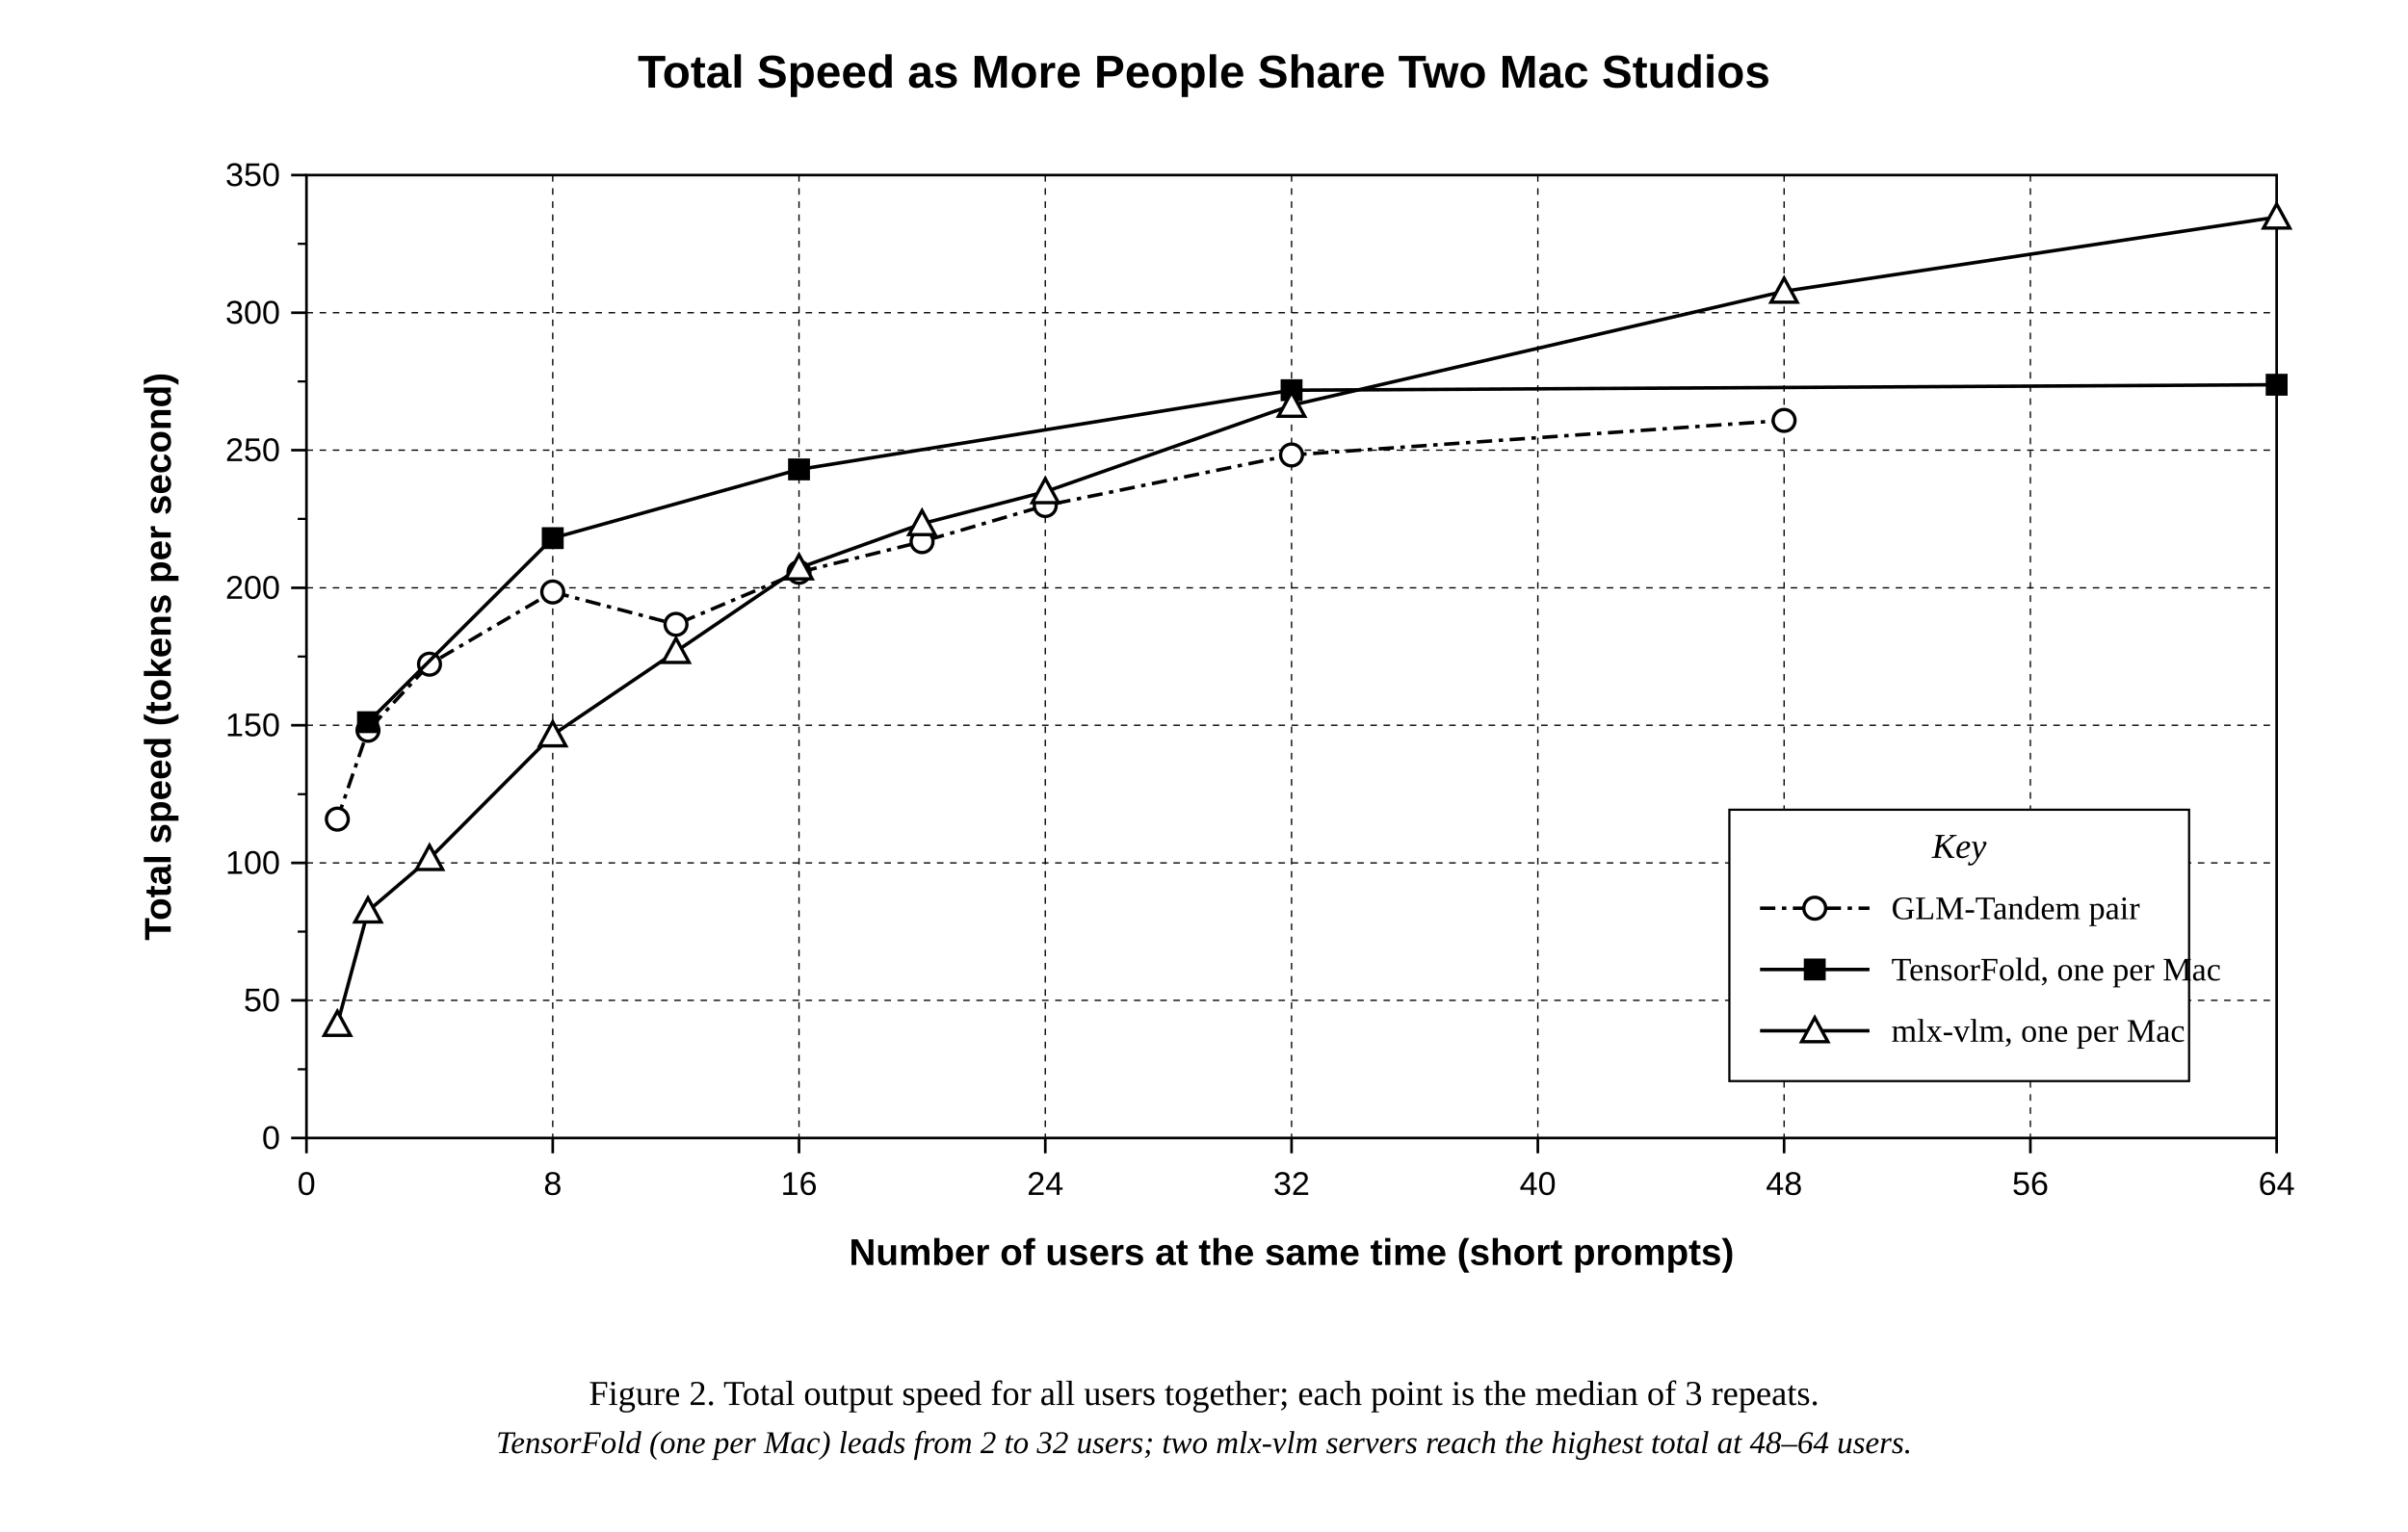
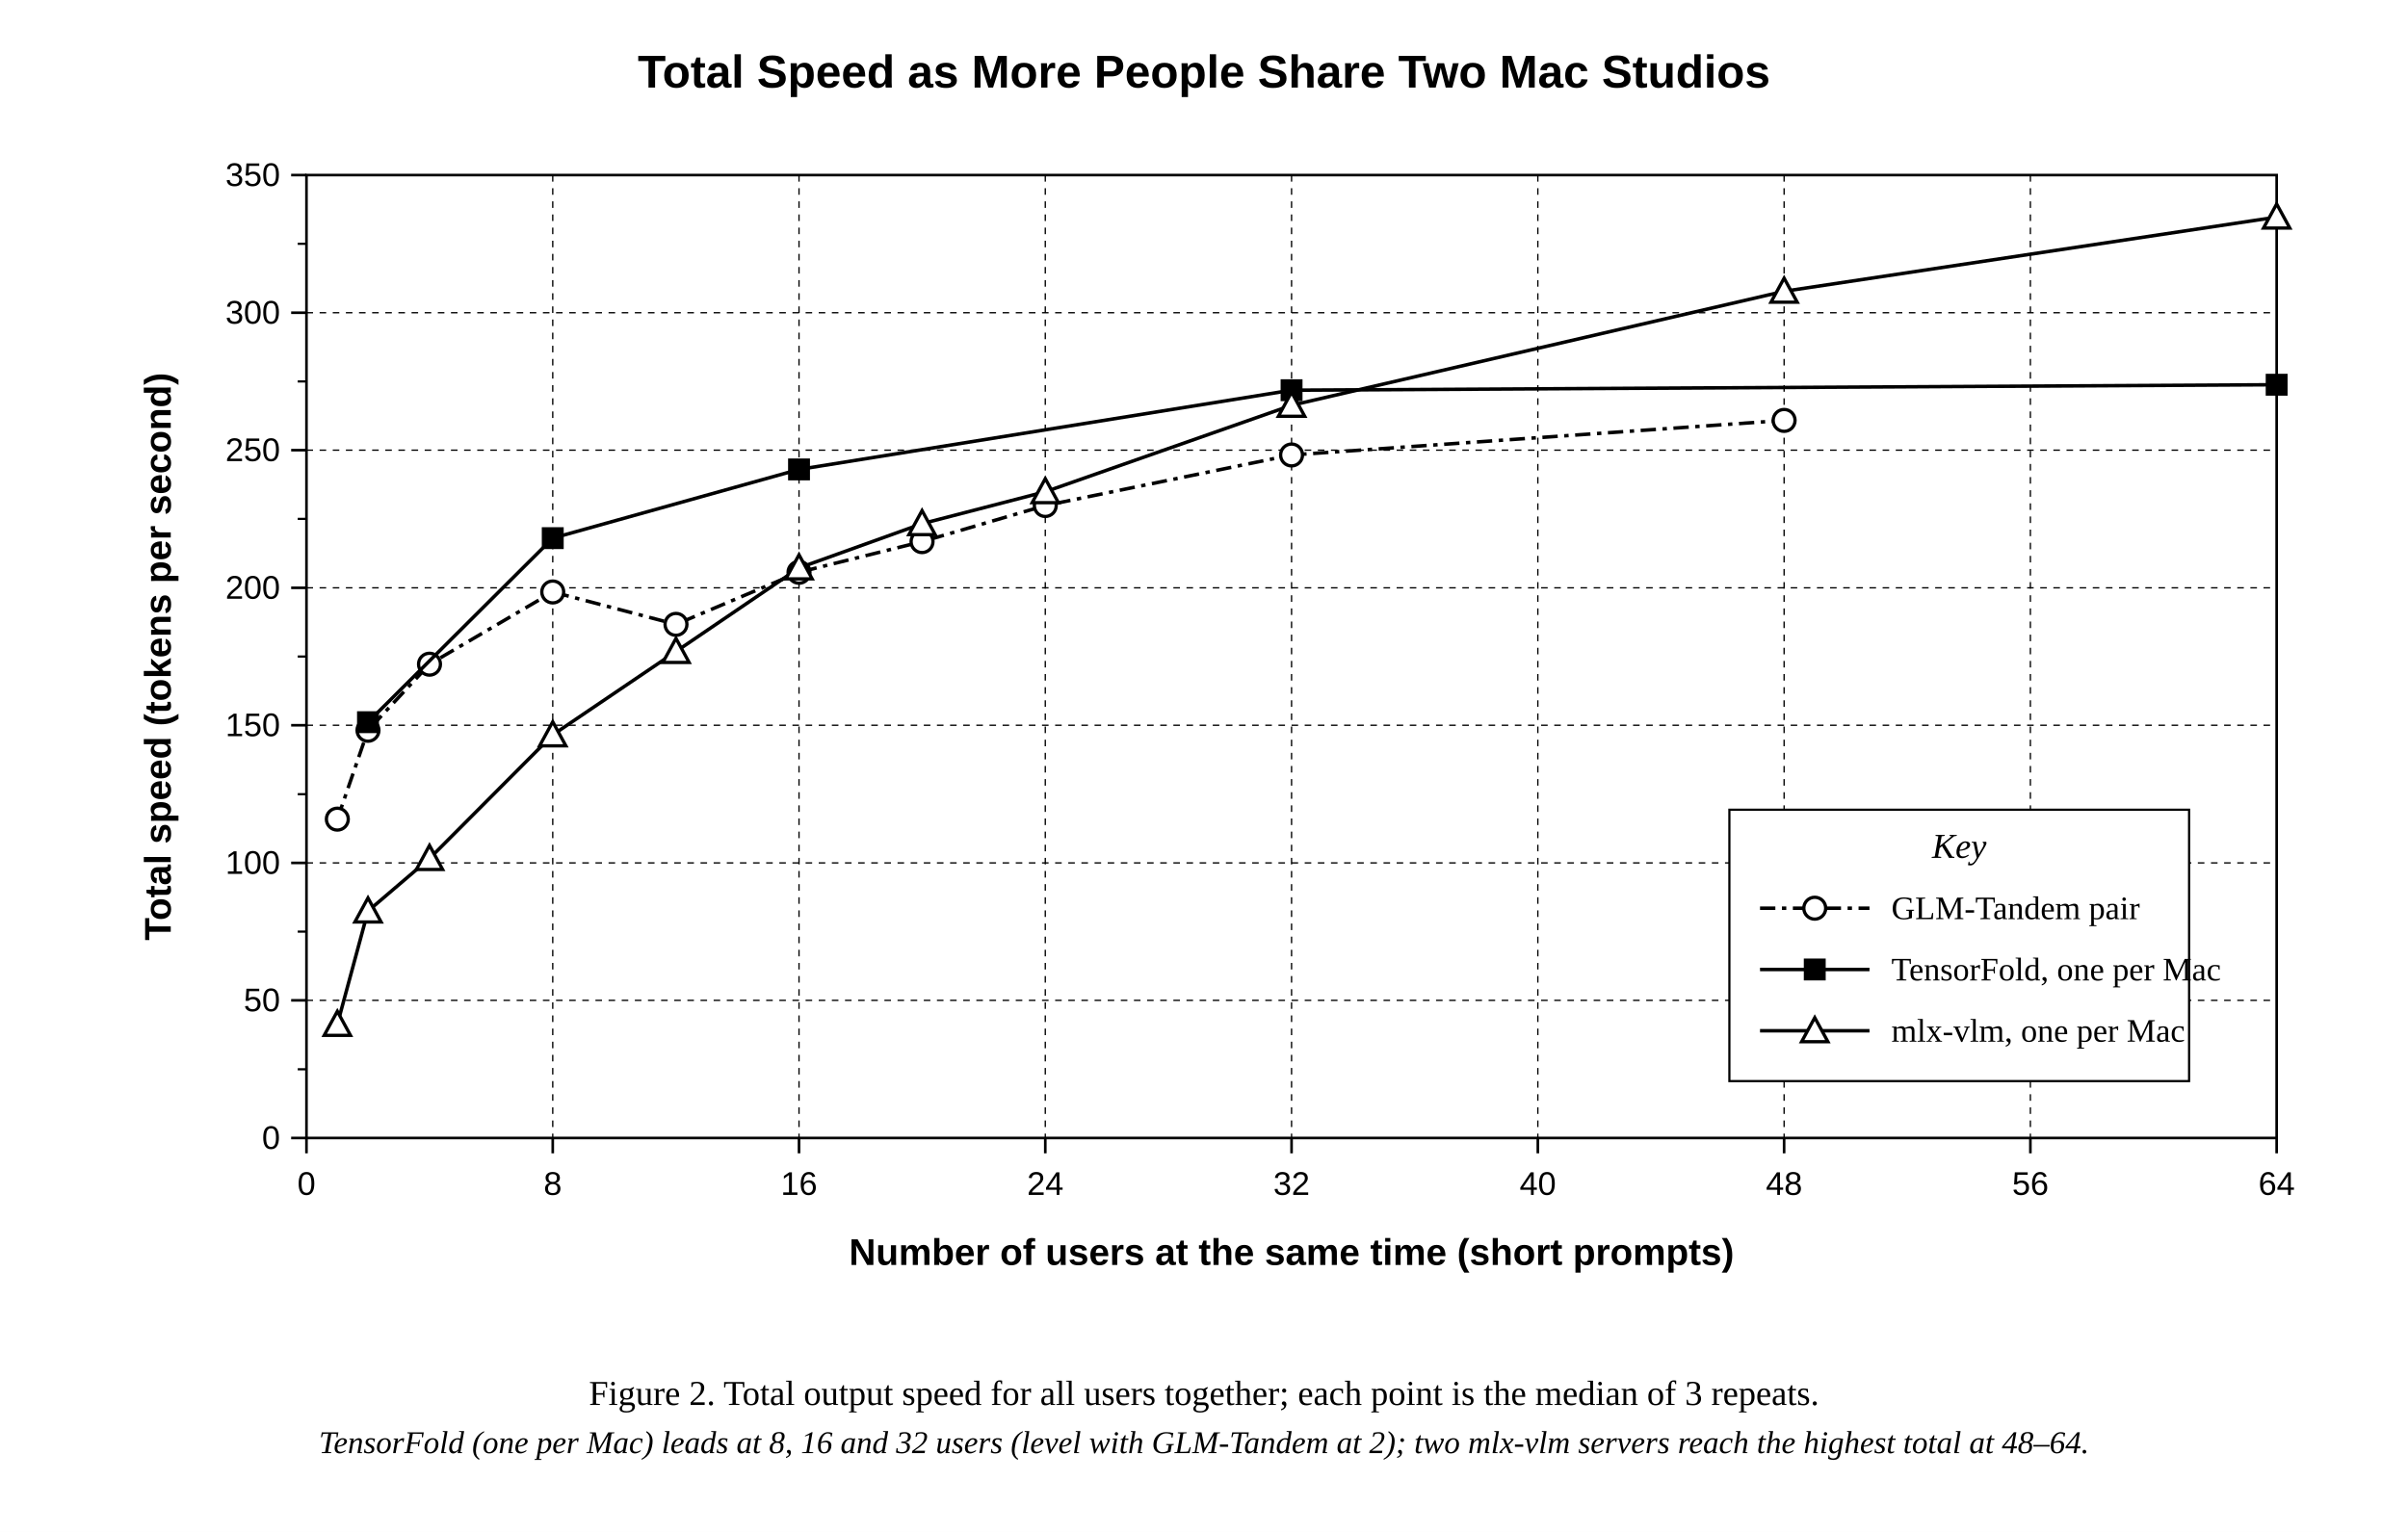
- <svg xmlns="http://www.w3.org/2000/svg" viewBox="0 0 1100 700" width="1100" height="700" role="img" aria-label="TensorFold, one per Mac, leads from 2 to 32 users">
+ <svg xmlns="http://www.w3.org/2000/svg" viewBox="0 0 1100 700" width="1100" height="700" role="img" aria-label="TensorFold, one per Mac, leads at 8, 16 and 32 users">
  <defs>
    <pattern id="p_dark" width="8" height="8" patternUnits="userSpaceOnUse">
      <rect width="8" height="8" fill="#6b6b6b" />
    </pattern>
    <pattern id="p_hlines" width="8" height="6" patternUnits="userSpaceOnUse">
      <rect width="8" height="6" fill="#fff" />
      <line x1="0" y1="3" x2="8" y2="3" stroke="#000" stroke-width="1" />
    </pattern>
    <pattern id="p_cross" width="10" height="10" patternUnits="userSpaceOnUse">
      <rect width="10" height="10" fill="#fff" />
      <path d="M0,0 L10,10 M10,0 L0,10" stroke="#000" stroke-width="1" />
    </pattern>
  </defs>
  <rect width="1100" height="700" fill="#ffffff" />
  <text x="550.0" y="40.0" font-size="21" font-weight="700" font-style="normal" font-family="Arial, Helvetica, 'Liberation Sans', sans-serif" fill="#000000" text-anchor="middle">Total Speed as More People Share Two Mac Studios</text>
  <rect x="140" y="80" width="900" height="440" fill="none" stroke="#000000" stroke-width="1.2" />
  <line x1="133" y1="520.0" x2="140" y2="520.0" stroke="#000000" stroke-width="1.2" />
  <text x="128.0" y="525.0" font-size="15" font-weight="400" font-style="normal" font-family="Arial, Helvetica, 'Liberation Sans', sans-serif" fill="#000000" text-anchor="end">0</text>
  <line x1="140" y1="457.1" x2="1040" y2="457.1" stroke="#000" stroke-width="0.6" stroke-dasharray="3 3" />
  <line x1="133" y1="457.1" x2="140" y2="457.1" stroke="#000000" stroke-width="1.2" />
  <text x="128.0" y="462.1" font-size="15" font-weight="400" font-style="normal" font-family="Arial, Helvetica, 'Liberation Sans', sans-serif" fill="#000000" text-anchor="end">50</text>
  <line x1="140" y1="394.3" x2="1040" y2="394.3" stroke="#000" stroke-width="0.6" stroke-dasharray="3 3" />
  <line x1="133" y1="394.3" x2="140" y2="394.3" stroke="#000000" stroke-width="1.2" />
  <text x="128.0" y="399.3" font-size="15" font-weight="400" font-style="normal" font-family="Arial, Helvetica, 'Liberation Sans', sans-serif" fill="#000000" text-anchor="end">100</text>
  <line x1="140" y1="331.4" x2="1040" y2="331.4" stroke="#000" stroke-width="0.6" stroke-dasharray="3 3" />
  <line x1="133" y1="331.4" x2="140" y2="331.4" stroke="#000000" stroke-width="1.2" />
  <text x="128.0" y="336.4" font-size="15" font-weight="400" font-style="normal" font-family="Arial, Helvetica, 'Liberation Sans', sans-serif" fill="#000000" text-anchor="end">150</text>
  <line x1="140" y1="268.6" x2="1040" y2="268.6" stroke="#000" stroke-width="0.6" stroke-dasharray="3 3" />
  <line x1="133" y1="268.6" x2="140" y2="268.6" stroke="#000000" stroke-width="1.2" />
  <text x="128.0" y="273.6" font-size="15" font-weight="400" font-style="normal" font-family="Arial, Helvetica, 'Liberation Sans', sans-serif" fill="#000000" text-anchor="end">200</text>
  <line x1="140" y1="205.7" x2="1040" y2="205.7" stroke="#000" stroke-width="0.6" stroke-dasharray="3 3" />
  <line x1="133" y1="205.7" x2="140" y2="205.7" stroke="#000000" stroke-width="1.2" />
  <text x="128.0" y="210.7" font-size="15" font-weight="400" font-style="normal" font-family="Arial, Helvetica, 'Liberation Sans', sans-serif" fill="#000000" text-anchor="end">250</text>
  <line x1="140" y1="142.9" x2="1040" y2="142.9" stroke="#000" stroke-width="0.6" stroke-dasharray="3 3" />
  <line x1="133" y1="142.9" x2="140" y2="142.9" stroke="#000000" stroke-width="1.2" />
  <text x="128.0" y="147.9" font-size="15" font-weight="400" font-style="normal" font-family="Arial, Helvetica, 'Liberation Sans', sans-serif" fill="#000000" text-anchor="end">300</text>
  <line x1="133" y1="80.0" x2="140" y2="80.0" stroke="#000000" stroke-width="1.2" />
  <text x="128.0" y="85.0" font-size="15" font-weight="400" font-style="normal" font-family="Arial, Helvetica, 'Liberation Sans', sans-serif" fill="#000000" text-anchor="end">350</text>
  <line x1="136" y1="488.6" x2="140" y2="488.6" stroke="#000000" stroke-width="1" />
  <line x1="136" y1="425.7" x2="140" y2="425.7" stroke="#000000" stroke-width="1" />
  <line x1="136" y1="362.9" x2="140" y2="362.9" stroke="#000000" stroke-width="1" />
  <line x1="136" y1="300.0" x2="140" y2="300.0" stroke="#000000" stroke-width="1" />
  <line x1="136" y1="237.1" x2="140" y2="237.1" stroke="#000000" stroke-width="1" />
  <line x1="136" y1="174.3" x2="140" y2="174.3" stroke="#000000" stroke-width="1" />
  <line x1="136" y1="111.4" x2="140" y2="111.4" stroke="#000000" stroke-width="1" />
  <text x="78.0" y="300.0" font-size="17" font-weight="700" font-style="normal" font-family="Arial, Helvetica, 'Liberation Sans', sans-serif" fill="#000000" text-anchor="middle" transform="rotate(-90 78.0 300.0)">Total speed (tokens per second)</text>
  <line x1="140.0" y1="520" x2="140.0" y2="527" stroke="#000000" stroke-width="1.2" />
  <text x="140.0" y="546.0" font-size="15" font-weight="400" font-style="normal" font-family="Arial, Helvetica, 'Liberation Sans', sans-serif" fill="#000000" text-anchor="middle">0</text>
  <line x1="252.5" y1="80" x2="252.5" y2="520" stroke="#000" stroke-width="0.6" stroke-dasharray="3 3" />
  <line x1="252.5" y1="520" x2="252.5" y2="527" stroke="#000000" stroke-width="1.2" />
  <text x="252.5" y="546.0" font-size="15" font-weight="400" font-style="normal" font-family="Arial, Helvetica, 'Liberation Sans', sans-serif" fill="#000000" text-anchor="middle">8</text>
  <line x1="365.0" y1="80" x2="365.0" y2="520" stroke="#000" stroke-width="0.6" stroke-dasharray="3 3" />
  <line x1="365.0" y1="520" x2="365.0" y2="527" stroke="#000000" stroke-width="1.2" />
  <text x="365.0" y="546.0" font-size="15" font-weight="400" font-style="normal" font-family="Arial, Helvetica, 'Liberation Sans', sans-serif" fill="#000000" text-anchor="middle">16</text>
  <line x1="477.5" y1="80" x2="477.5" y2="520" stroke="#000" stroke-width="0.6" stroke-dasharray="3 3" />
  <line x1="477.5" y1="520" x2="477.5" y2="527" stroke="#000000" stroke-width="1.2" />
  <text x="477.5" y="546.0" font-size="15" font-weight="400" font-style="normal" font-family="Arial, Helvetica, 'Liberation Sans', sans-serif" fill="#000000" text-anchor="middle">24</text>
  <line x1="590.0" y1="80" x2="590.0" y2="520" stroke="#000" stroke-width="0.6" stroke-dasharray="3 3" />
  <line x1="590.0" y1="520" x2="590.0" y2="527" stroke="#000000" stroke-width="1.2" />
  <text x="590.0" y="546.0" font-size="15" font-weight="400" font-style="normal" font-family="Arial, Helvetica, 'Liberation Sans', sans-serif" fill="#000000" text-anchor="middle">32</text>
  <line x1="702.5" y1="80" x2="702.5" y2="520" stroke="#000" stroke-width="0.6" stroke-dasharray="3 3" />
  <line x1="702.5" y1="520" x2="702.5" y2="527" stroke="#000000" stroke-width="1.2" />
  <text x="702.5" y="546.0" font-size="15" font-weight="400" font-style="normal" font-family="Arial, Helvetica, 'Liberation Sans', sans-serif" fill="#000000" text-anchor="middle">40</text>
  <line x1="815.0" y1="80" x2="815.0" y2="520" stroke="#000" stroke-width="0.6" stroke-dasharray="3 3" />
  <line x1="815.0" y1="520" x2="815.0" y2="527" stroke="#000000" stroke-width="1.2" />
  <text x="815.0" y="546.0" font-size="15" font-weight="400" font-style="normal" font-family="Arial, Helvetica, 'Liberation Sans', sans-serif" fill="#000000" text-anchor="middle">48</text>
  <line x1="927.5" y1="80" x2="927.5" y2="520" stroke="#000" stroke-width="0.6" stroke-dasharray="3 3" />
  <line x1="927.5" y1="520" x2="927.5" y2="527" stroke="#000000" stroke-width="1.2" />
  <text x="927.5" y="546.0" font-size="15" font-weight="400" font-style="normal" font-family="Arial, Helvetica, 'Liberation Sans', sans-serif" fill="#000000" text-anchor="middle">56</text>
  <line x1="1040.0" y1="520" x2="1040.0" y2="527" stroke="#000000" stroke-width="1.2" />
  <text x="1040.0" y="546.0" font-size="15" font-weight="400" font-style="normal" font-family="Arial, Helvetica, 'Liberation Sans', sans-serif" fill="#000000" text-anchor="middle">64</text>
  <text x="590.0" y="578.0" font-size="17" font-weight="700" font-style="normal" font-family="Arial, Helvetica, 'Liberation Sans', sans-serif" fill="#000000" text-anchor="middle">Number of users at the same time (short prompts)</text>
  <polyline points="154.1,374.3 168.1,333.7 196.2,303.5 252.5,270.5 308.8,285.3 365.0,261.5 421.2,247.5 477.5,231.0 590.0,207.9 815.0,192.1" fill="none" stroke="#000000" stroke-width="1.6" stroke-dasharray="7 3 2 3" />
  <circle cx="154.1" cy="374.3" r="5" fill="#fff" stroke="#000000" stroke-width="1.5" />
  <circle cx="168.1" cy="333.7" r="5" fill="#fff" stroke="#000000" stroke-width="1.5" />
  <circle cx="196.2" cy="303.5" r="5" fill="#fff" stroke="#000000" stroke-width="1.5" />
  <circle cx="252.5" cy="270.5" r="5" fill="#fff" stroke="#000000" stroke-width="1.5" />
  <circle cx="308.8" cy="285.3" r="5" fill="#fff" stroke="#000000" stroke-width="1.5" />
  <circle cx="365.0" cy="261.5" r="5" fill="#fff" stroke="#000000" stroke-width="1.5" />
  <circle cx="421.2" cy="247.5" r="5" fill="#fff" stroke="#000000" stroke-width="1.5" />
  <circle cx="477.5" cy="231.0" r="5" fill="#fff" stroke="#000000" stroke-width="1.5" />
  <circle cx="590.0" cy="207.9" r="5" fill="#fff" stroke="#000000" stroke-width="1.5" />
  <circle cx="815.0" cy="192.1" r="5" fill="#fff" stroke="#000000" stroke-width="1.5" />
  <polyline points="168.1,330.0 252.5,245.9 365.0,214.5 590.0,178.3 1040.0,175.8" fill="none" stroke="#000000" stroke-width="1.6" stroke-dasharray="" />
  <rect x="163.1" y="325.0" width="10" height="10" fill="#000000" />
  <rect x="247.5" y="240.9" width="10" height="10" fill="#000000" />
  <rect x="360.0" y="209.5" width="10" height="10" fill="#000000" />
  <rect x="585.0" y="173.3" width="10" height="10" fill="#000000" />
  <rect x="1035.0" y="170.8" width="10" height="10" fill="#000000" />
  <polyline points="154.1,468.1 168.1,416.3 196.2,392.3 252.5,335.8 308.8,297.7 365.0,259.5 421.2,239.3 477.5,224.7 590.0,185.2 815.0,133.1 1040.0,99.2" fill="none" stroke="#000000" stroke-width="1.6" stroke-dasharray="" />
  <path d="M154.1,462.1 L160.1,473.1 L148.1,473.1 Z" fill="#fff" stroke="#000000" stroke-width="1.5" />
  <path d="M168.1,410.3 L174.1,421.3 L162.1,421.3 Z" fill="#fff" stroke="#000000" stroke-width="1.5" />
  <path d="M196.2,386.3 L202.2,397.3 L190.2,397.3 Z" fill="#fff" stroke="#000000" stroke-width="1.5" />
  <path d="M252.5,329.8 L258.5,340.8 L246.5,340.8 Z" fill="#fff" stroke="#000000" stroke-width="1.5" />
  <path d="M308.8,291.7 L314.8,302.7 L302.8,302.7 Z" fill="#fff" stroke="#000000" stroke-width="1.5" />
  <path d="M365.0,253.5 L371.0,264.5 L359.0,264.5 Z" fill="#fff" stroke="#000000" stroke-width="1.5" />
  <path d="M421.2,233.3 L427.2,244.3 L415.2,244.3 Z" fill="#fff" stroke="#000000" stroke-width="1.5" />
  <path d="M477.5,218.7 L483.5,229.7 L471.5,229.7 Z" fill="#fff" stroke="#000000" stroke-width="1.5" />
  <path d="M590.0,179.2 L596.0,190.2 L584.0,190.2 Z" fill="#fff" stroke="#000000" stroke-width="1.5" />
  <path d="M815.0,127.1 L821.0,138.1 L809.0,138.1 Z" fill="#fff" stroke="#000000" stroke-width="1.5" />
  <path d="M1040.0,93.2 L1046.0,104.2 L1034.0,104.2 Z" fill="#fff" stroke="#000000" stroke-width="1.5" />
  <rect x="790" y="370" width="210" height="124" fill="#fff" stroke="#000000" stroke-width="1" />
  <text x="895.0" y="392.0" font-size="16" font-weight="400" font-style="italic" font-family="'Times New Roman', Times, 'Liberation Serif', serif" fill="#000000" text-anchor="middle">Key</text>
  <line x1="804" y1="415" x2="854" y2="415" stroke="#000000" stroke-width="1.6" stroke-dasharray="7 3 2 3" />
  <circle cx="829.0" cy="415.0" r="5" fill="#fff" stroke="#000000" stroke-width="1.5" />
  <text x="864.0" y="420.0" font-size="15" font-weight="400" font-style="normal" font-family="'Times New Roman', Times, 'Liberation Serif', serif" fill="#000000" text-anchor="start">GLM-Tandem pair</text>
  <line x1="804" y1="443" x2="854" y2="443" stroke="#000000" stroke-width="1.6" stroke-dasharray="" />
  <rect x="824.0" y="438.0" width="10" height="10" fill="#000000" />
  <text x="864.0" y="448.0" font-size="15" font-weight="400" font-style="normal" font-family="'Times New Roman', Times, 'Liberation Serif', serif" fill="#000000" text-anchor="start">TensorFold, one per Mac</text>
  <line x1="804" y1="471" x2="854" y2="471" stroke="#000000" stroke-width="1.6" stroke-dasharray="" />
  <path d="M829.0,465.0 L835.0,476.0 L823.0,476.0 Z" fill="#fff" stroke="#000000" stroke-width="1.5" />
  <text x="864.0" y="476.0" font-size="15" font-weight="400" font-style="normal" font-family="'Times New Roman', Times, 'Liberation Serif', serif" fill="#000000" text-anchor="start">mlx-vlm, one per Mac</text>
  <text x="550.0" y="642.0" font-size="16" font-weight="400" font-style="normal" font-family="'Times New Roman', Times, 'Liberation Serif', serif" fill="#000000" text-anchor="middle">Figure 2. Total output speed for all users together; each point is the median of 3 repeats.</text>
-   <text x="550.0" y="664.0" font-size="14.5" font-weight="400" font-style="italic" font-family="'Times New Roman', Times, 'Liberation Serif', serif" fill="#000000" text-anchor="middle">TensorFold (one per Mac) leads from 2 to 32 users; two mlx-vlm servers reach the highest total at 48–64 users.</text>
+   <text x="550.0" y="664.0" font-size="14.5" font-weight="400" font-style="italic" font-family="'Times New Roman', Times, 'Liberation Serif', serif" fill="#000000" text-anchor="middle">TensorFold (one per Mac) leads at 8, 16 and 32 users (level with GLM-Tandem at 2); two mlx-vlm servers reach the highest total at 48–64.</text>
</svg>
